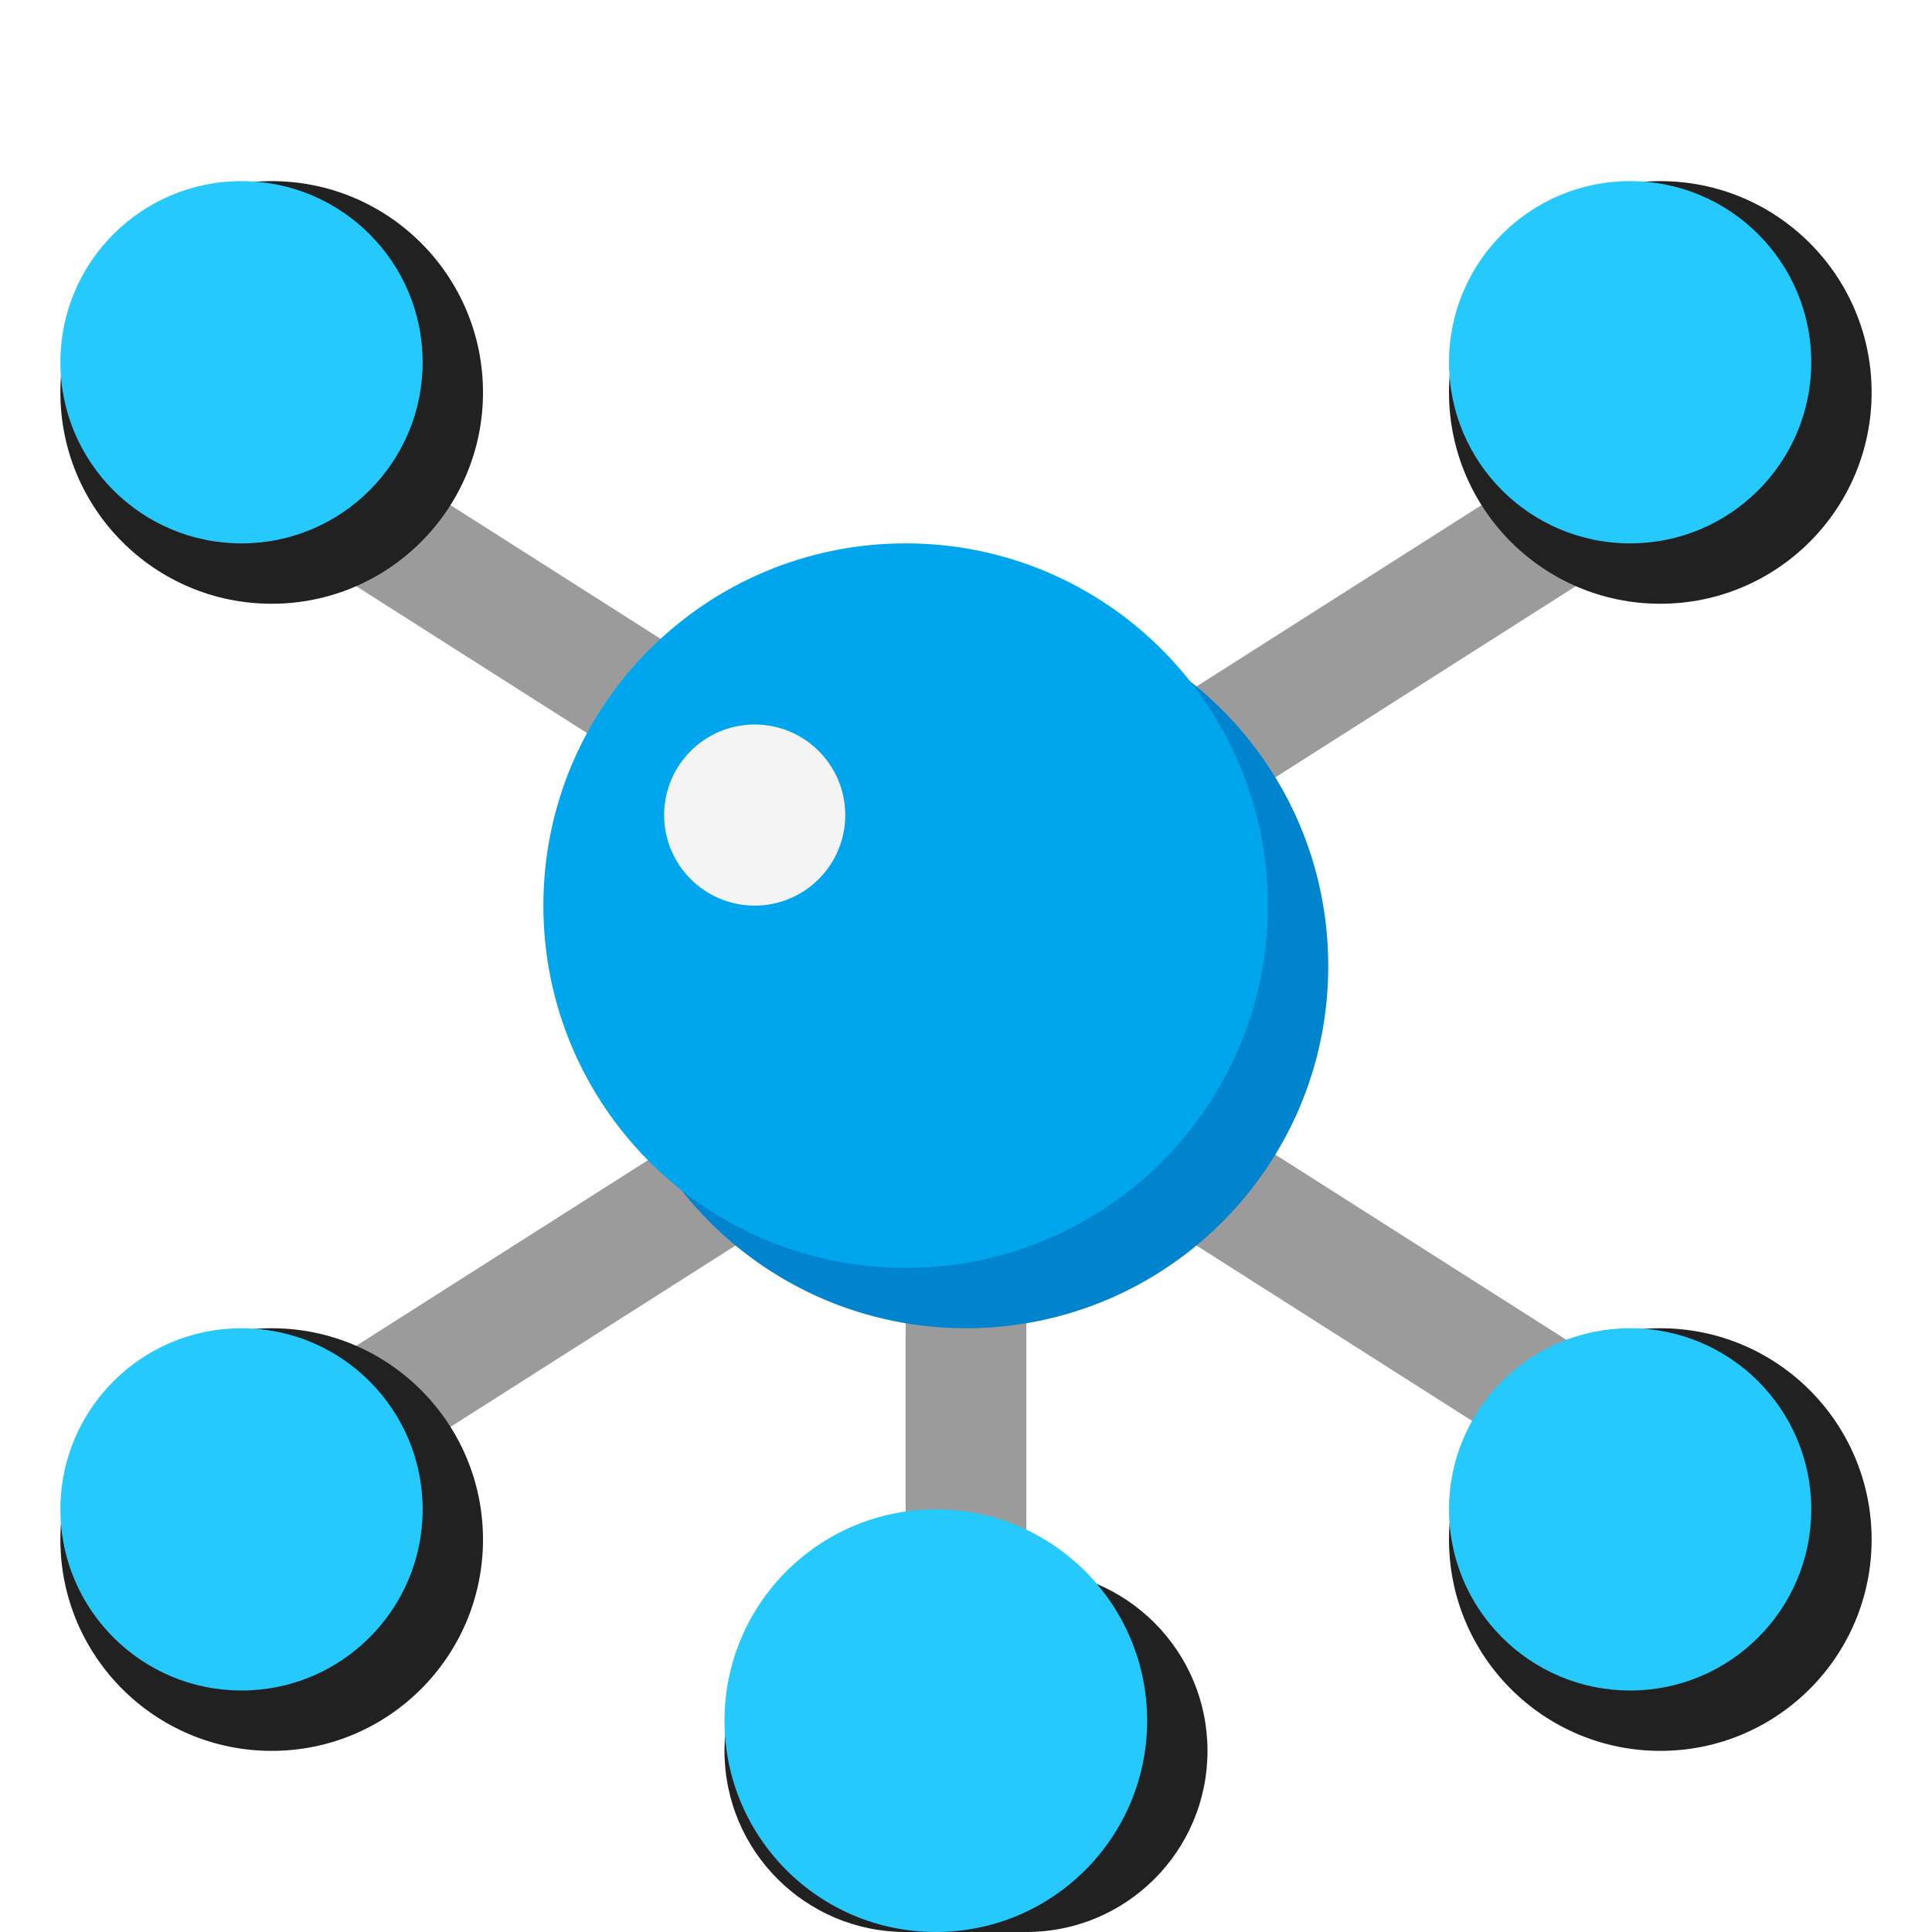
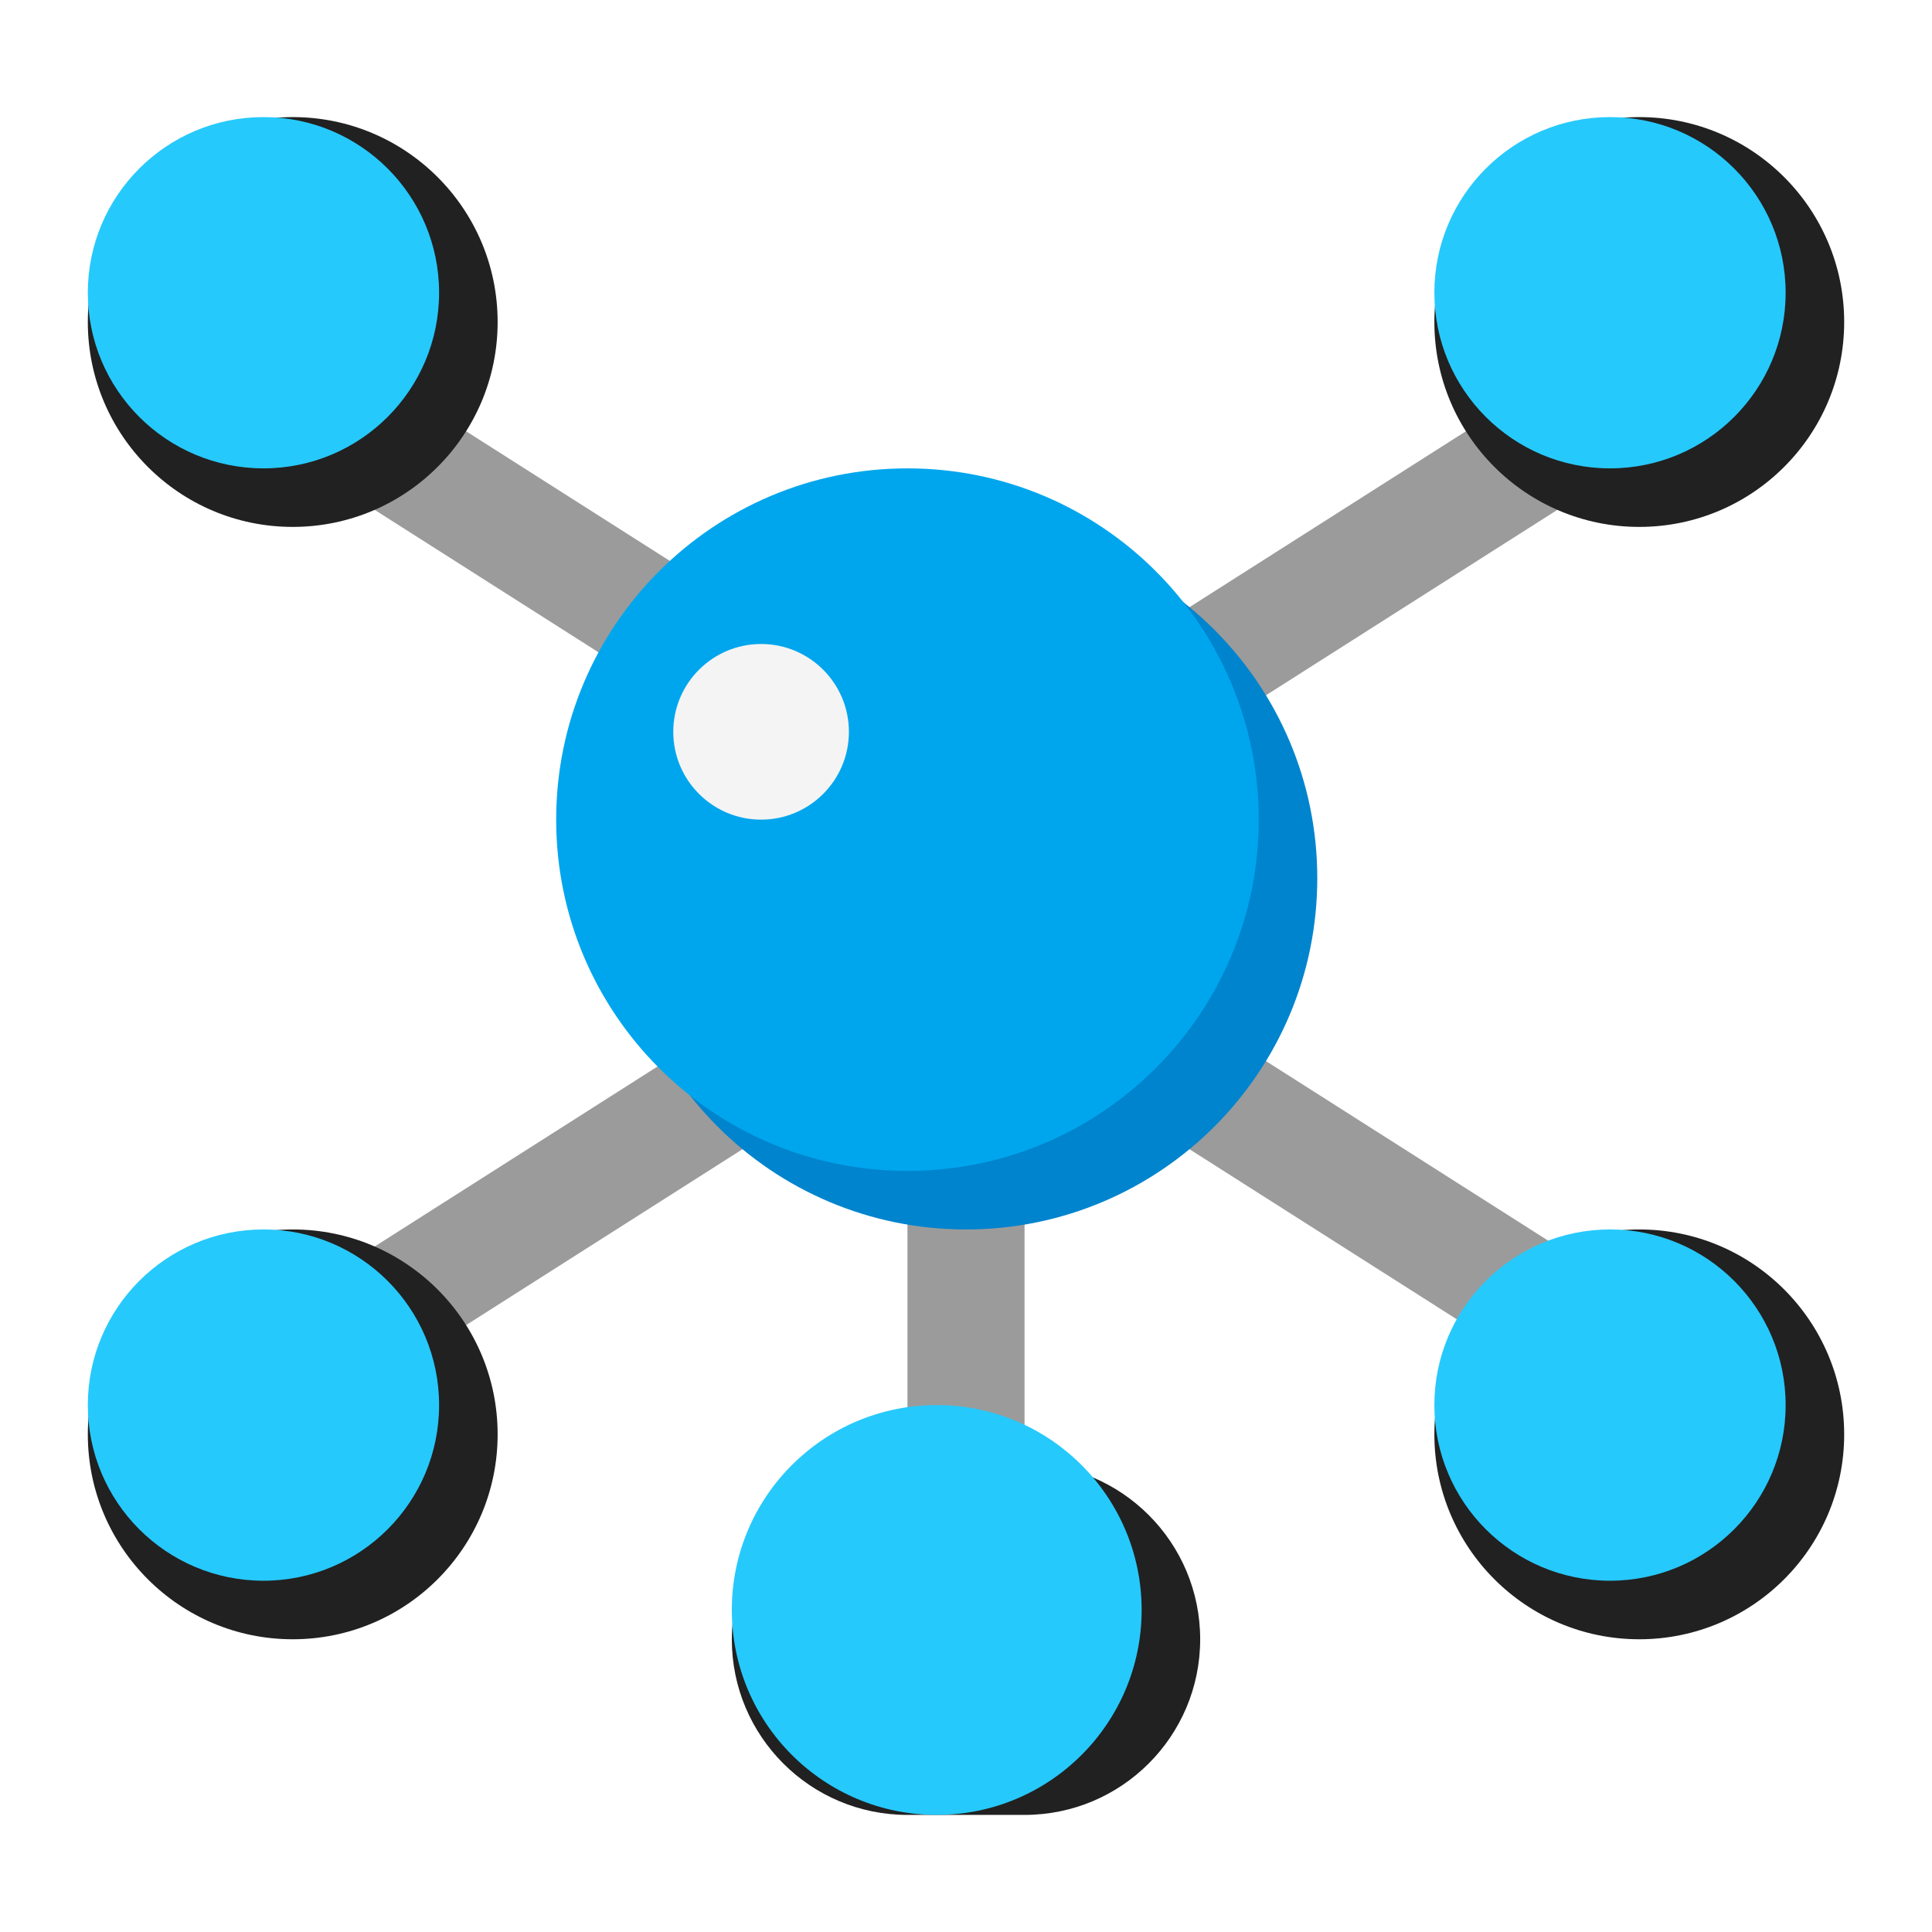
- <svg xmlns="http://www.w3.org/2000/svg" width="32" height="32" viewBox="0 0 32 32" fill="none">
+ <svg xmlns="http://www.w3.org/2000/svg" width="32" height="32" viewBox="0 1 32 33" fill="none">
  <path d="M15 15.5L4 8.5L5 6.8L16 13.8L15 15.5Z" fill="#9B9B9B" />
  <path d="M17 15.5L28 8.5L27 6.8L16 13.8L17 15.5Z" fill="#9B9B9B" />
  <path d="M15 16.5L4 23.5L5 25.2L16 18.2L15 16.5Z" fill="#9B9B9B" />
  <path d="M17 16.5L28 23.5L27 25.2L16 18.2L17 16.5Z" fill="#9B9B9B" />
  <path d="M15 16L15 28H17L17 16L15 16Z" fill="#9B9B9B" />
  <path d="M22 16C22 19.314 19.314 22 16 22C12.686 22 10 19.314 10 16C10 12.686 12.686 10 16 10C19.314 10 22 12.686 22 16Z" fill="#0084CE" />
  <path d="M21 15C21 18.314 18.314 21 15 21C11.686 21 9 18.314 9 15C9 11.686 11.686 9 15 9C18.314 9 21 11.686 21 15Z" fill="#00A6ED" />
  <path d="M14 13.5C14 14.328 13.328 15 12.5 15C11.672 15 11 14.328 11 13.5C11 12.672 11.672 12 12.5 12C13.328 12 14 12.672 14 13.5Z" fill="#F4F4F4" />
  <path d="M8 6.5C8 8.433 6.433 10 4.5 10C2.567 10 1 8.433 1 6.5C1 4.567 2.567 3 4.5 3C6.433 3 8 4.567 8 6.5Z" fill="#212121" />
  <path d="M7 6C7 7.657 5.657 9 4 9C2.343 9 1 7.657 1 6C1 4.343 2.343 3 4 3C5.657 3 7 4.343 7 6Z" fill="#26C9FC" />
  <path d="M31 6.5C31 8.433 29.433 10 27.5 10C25.567 10 24 8.433 24 6.5C24 4.567 25.567 3 27.5 3C29.433 3 31 4.567 31 6.5Z" fill="#212121" />
  <path d="M30 6C30 7.657 28.657 9 27 9C25.343 9 24 7.657 24 6C24 4.343 25.343 3 27 3C28.657 3 30 4.343 30 6Z" fill="#26C9FC" />
  <path d="M8 25.5C8 27.433 6.433 29 4.5 29C2.567 29 1 27.433 1 25.5C1 23.567 2.567 22 4.5 22C6.433 22 8 23.567 8 25.5Z" fill="#212121" />
  <path d="M7 25C7 26.657 5.657 28 4 28C2.343 28 1 26.657 1 25C1 23.343 2.343 22 4 22C5.657 22 7 23.343 7 25Z" fill="#26C9FC" />
  <path d="M31 25.5C31 27.433 29.433 29 27.5 29C25.567 29 24 27.433 24 25.5C24 23.567 25.567 22 27.5 22C29.433 22 31 23.567 31 25.5Z" fill="#212121" />
  <path d="M30 25C30 26.657 28.657 28 27 28C25.343 28 24 26.657 24 25C24 23.343 25.343 22 27 22C28.657 22 30 23.343 30 25Z" fill="#26C9FC" />
  <path d="M20 29C20 30.657 18.657 32 17 32H15C13.343 32 12 30.657 12 29C12 27.343 13.343 26 15 26H17C18.657 26 20 27.343 20 29Z" fill="#212121" />
  <path d="M19 28.5C19 30.433 17.433 32 15.5 32C13.567 32 12 30.433 12 28.5C12 26.567 13.567 25 15.5 25C17.433 25 19 26.567 19 28.5Z" fill="#26C9FC" />
</svg>
